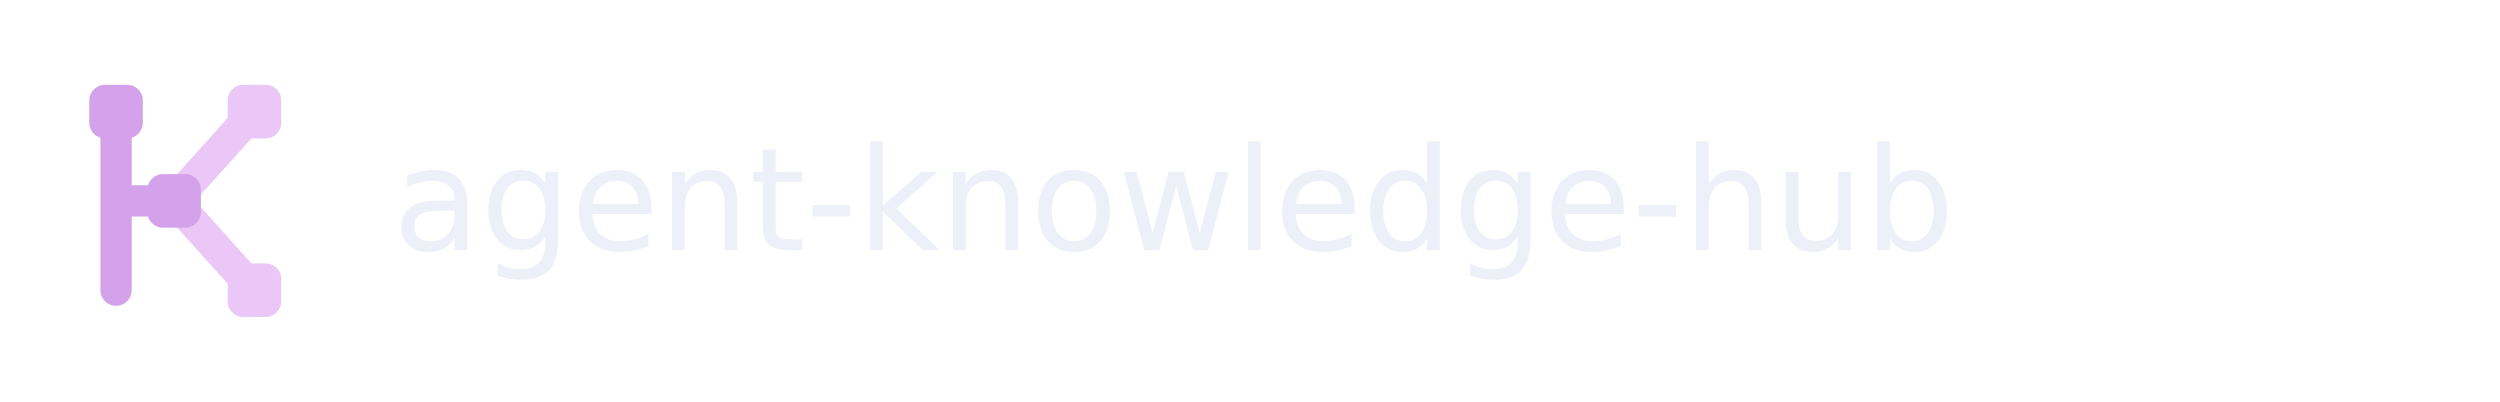
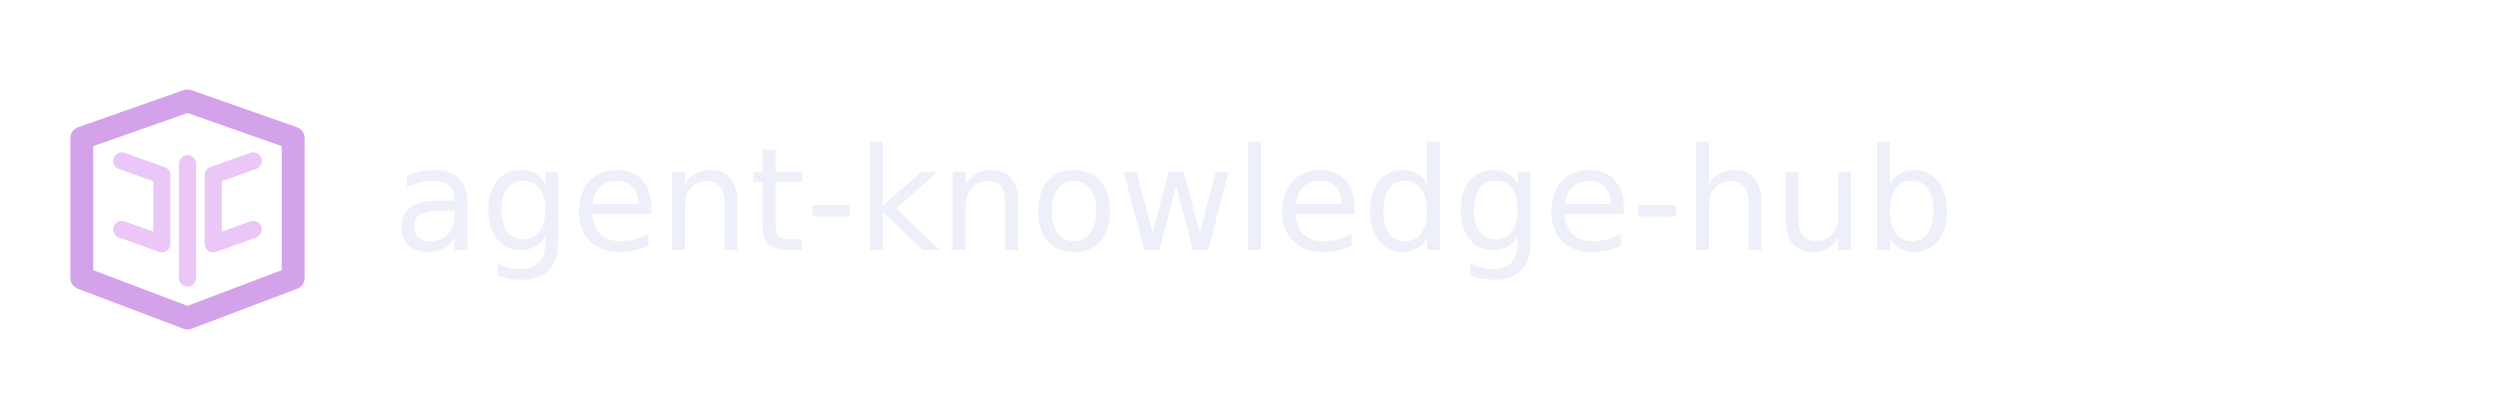
<svg xmlns="http://www.w3.org/2000/svg" width="1120" height="180" viewBox="0 0 1120 180" role="img" aria-label="agent-knowledge-hub dark outlined wordmark">
  <svg x="20" y="26" width="128" height="128" viewBox="0 0 128 128">
-     <g fill="none" stroke-linecap="round" stroke-linejoin="round">
-       <path class="primary-stroke" d="M32 24v80M32 64h26" stroke="#d4a1eb" stroke-width="14" />
-       <path class="secondary-stroke" d="m58 64 36-40M58 64l36 40" stroke="#eac7f6" stroke-width="14" />
-     </g>
-     <g class="primary-fill" fill="#d4a1eb">
-       <rect x="20" y="12" width="24" height="24" rx="7" fill="inherit" />
-       <rect x="46" y="52" width="24" height="24" rx="7" fill="inherit" />
-     </g>
-     <g class="secondary-fill" fill="#eac7f6">
-       <rect x="82" y="12" width="24" height="24" rx="7" fill="inherit" />
-       <rect x="82" y="92" width="24" height="24" rx="7" fill="inherit" />
+     <g transform="scale(1.28)">
+       <path class="primary-stroke" d="M50 15 87 28v49L50 91 13 77V28z" fill="none" stroke="#d4a1eb" stroke-width="8" stroke-linejoin="round" />
+       <path class="secondary-stroke" d="M50 37v40M27 36l14 5v24l-14-5M73 36l-14 5v24l14-5" fill="none" stroke="#eac7f6" stroke-width="6" stroke-linejoin="round" stroke-linecap="round" />
    </g>
  </svg>
  <g aria-label="agent-knowledge-hub" fill="#edf0f8" transform="translate(176 112) scale(0.03125 -0.03125)">
    <path transform="translate(0 0)" d="M702 563Q479 563 393.0 512.0Q307 461 307 338Q307 240 371.5 182.5Q436 125 547 125Q700 125 792.5 233.5Q885 342 885 522V563ZM1069 639V0H885V170Q822 68 728.0 19.5Q634 -29 498 -29Q326 -29 224.5 67.5Q123 164 123 326Q123 515 249.5 611.0Q376 707 627 707H885V725Q885 852 801.5 921.5Q718 991 567 991Q471 991 380.0 968.0Q289 945 205 899V1069Q306 1108 401.0 1127.5Q496 1147 586 1147Q829 1147 949.0 1021.0Q1069 895 1069 639Z" />
    <path transform="translate(1255 0)" d="M930 573Q930 773 847.5 883.0Q765 993 616 993Q468 993 385.5 883.0Q303 773 303 573Q303 374 385.5 264.0Q468 154 616 154Q765 154 847.5 264.0Q930 374 930 573ZM1114 139Q1114 -147 987.0 -286.5Q860 -426 598 -426Q501 -426 415.0 -411.5Q329 -397 248 -367V-188Q329 -232 408.0 -253.0Q487 -274 569 -274Q750 -274 840.0 -179.5Q930 -85 930 106V197Q873 98 784.0 49.0Q695 0 571 0Q365 0 239.0 157.0Q113 314 113 573Q113 833 239.0 990.0Q365 1147 571 1147Q695 1147 784.0 1098.0Q873 1049 930 950V1120H1114Z" />
    <path transform="translate(2555 0)" d="M1151 606V516H305Q317 326 419.5 226.5Q522 127 705 127Q811 127 910.5 153.0Q1010 179 1108 231V57Q1009 15 905.0 -7.0Q801 -29 694 -29Q426 -29 269.5 127.0Q113 283 113 549Q113 824 261.5 985.5Q410 1147 662 1147Q888 1147 1019.5 1001.5Q1151 856 1151 606ZM967 660Q965 811 882.5 901.0Q800 991 664 991Q510 991 417.5 904.0Q325 817 311 659Z" />
    <path transform="translate(3815 0)" d="M1124 676V0H940V670Q940 829 878.0 908.0Q816 987 692 987Q543 987 457.0 892.0Q371 797 371 633V0H186V1120H371V946Q437 1047 526.5 1097.0Q616 1147 733 1147Q926 1147 1025.0 1027.5Q1124 908 1124 676Z" />
    <path transform="translate(5113 0)" d="M375 1438V1120H754V977H375V369Q375 232 412.5 193.0Q450 154 565 154H754V0H565Q352 0 271.0 79.5Q190 159 190 369V977H55V1120H190V1438Z" />
    <path transform="translate(5916 0)" d="M100 643H639V479H100Z" />
    <path transform="translate(6655 0)" d="M186 1556H371V637L920 1120H1155L561 596L1180 0H940L371 547V0H186Z" />
    <path transform="translate(7841 0)" d="M1124 676V0H940V670Q940 829 878.0 908.0Q816 987 692 987Q543 987 457.0 892.0Q371 797 371 633V0H186V1120H371V946Q437 1047 526.5 1097.0Q616 1147 733 1147Q926 1147 1025.0 1027.5Q1124 908 1124 676Z" />
    <path transform="translate(9139 0)" d="M627 991Q479 991 393.0 875.5Q307 760 307 559Q307 358 392.5 242.5Q478 127 627 127Q774 127 860.0 243.0Q946 359 946 559Q946 758 860.0 874.5Q774 991 627 991ZM627 1147Q867 1147 1004.0 991.0Q1141 835 1141 559Q1141 284 1004.0 127.5Q867 -29 627 -29Q386 -29 249.5 127.5Q113 284 113 559Q113 835 249.5 991.0Q386 1147 627 1147Z" />
    <path transform="translate(10392 0)" d="M86 1120H270L500 246L729 1120H946L1176 246L1405 1120H1589L1296 0H1079L838 918L596 0H379Z" />
    <path transform="translate(12067 0)" d="M193 1556H377V0H193Z" />
    <path transform="translate(12636 0)" d="M1151 606V516H305Q317 326 419.5 226.5Q522 127 705 127Q811 127 910.5 153.0Q1010 179 1108 231V57Q1009 15 905.0 -7.0Q801 -29 694 -29Q426 -29 269.5 127.0Q113 283 113 549Q113 824 261.5 985.5Q410 1147 662 1147Q888 1147 1019.5 1001.5Q1151 856 1151 606ZM967 660Q965 811 882.5 901.0Q800 991 664 991Q510 991 417.5 904.0Q325 817 311 659Z" />
    <path transform="translate(13896 0)" d="M930 950V1556H1114V0H930V168Q872 68 783.5 19.5Q695 -29 571 -29Q368 -29 240.5 133.0Q113 295 113 559Q113 823 240.5 985.0Q368 1147 571 1147Q695 1147 783.5 1098.5Q872 1050 930 950ZM303 559Q303 356 386.5 240.5Q470 125 616 125Q762 125 846.0 240.5Q930 356 930 559Q930 762 846.0 877.5Q762 993 616 993Q470 993 386.5 877.5Q303 762 303 559Z" />
    <path transform="translate(15196 0)" d="M930 573Q930 773 847.5 883.0Q765 993 616 993Q468 993 385.5 883.0Q303 773 303 573Q303 374 385.5 264.0Q468 154 616 154Q765 154 847.5 264.0Q930 374 930 573ZM1114 139Q1114 -147 987.0 -286.5Q860 -426 598 -426Q501 -426 415.0 -411.5Q329 -397 248 -367V-188Q329 -232 408.0 -253.0Q487 -274 569 -274Q750 -274 840.0 -179.5Q930 -85 930 106V197Q873 98 784.0 49.0Q695 0 571 0Q365 0 239.0 157.0Q113 314 113 573Q113 833 239.0 990.0Q365 1147 571 1147Q695 1147 784.0 1098.0Q873 1049 930 950V1120H1114Z" />
    <path transform="translate(16496 0)" d="M1151 606V516H305Q317 326 419.5 226.5Q522 127 705 127Q811 127 910.5 153.0Q1010 179 1108 231V57Q1009 15 905.0 -7.0Q801 -29 694 -29Q426 -29 269.5 127.0Q113 283 113 549Q113 824 261.5 985.5Q410 1147 662 1147Q888 1147 1019.5 1001.5Q1151 856 1151 606ZM967 660Q965 811 882.5 901.0Q800 991 664 991Q510 991 417.5 904.0Q325 817 311 659Z" />
    <path transform="translate(17756 0)" d="M100 643H639V479H100Z" />
    <path transform="translate(18495 0)" d="M1124 676V0H940V670Q940 829 878.0 908.0Q816 987 692 987Q543 987 457.0 892.0Q371 797 371 633V0H186V1556H371V946Q437 1047 526.5 1097.0Q616 1147 733 1147Q926 1147 1025.0 1027.5Q1124 908 1124 676Z" />
    <path transform="translate(19793 0)" d="M174 442V1120H358V449Q358 290 420.0 210.5Q482 131 606 131Q755 131 841.5 226.0Q928 321 928 485V1120H1112V0H928V172Q861 70 772.5 20.5Q684 -29 567 -29Q374 -29 274.0 91.0Q174 211 174 442ZM637 1147Z" />
    <path transform="translate(21091 0)" d="M997 559Q997 762 913.5 877.5Q830 993 684 993Q538 993 454.5 877.5Q371 762 371 559Q371 356 454.5 240.5Q538 125 684 125Q830 125 913.5 240.5Q997 356 997 559ZM371 950Q429 1050 517.5 1098.5Q606 1147 729 1147Q933 1147 1060.5 985.0Q1188 823 1188 559Q1188 295 1060.5 133.0Q933 -29 729 -29Q606 -29 517.5 19.5Q429 68 371 168V0H186V1556H371Z" />
  </g>
</svg>
